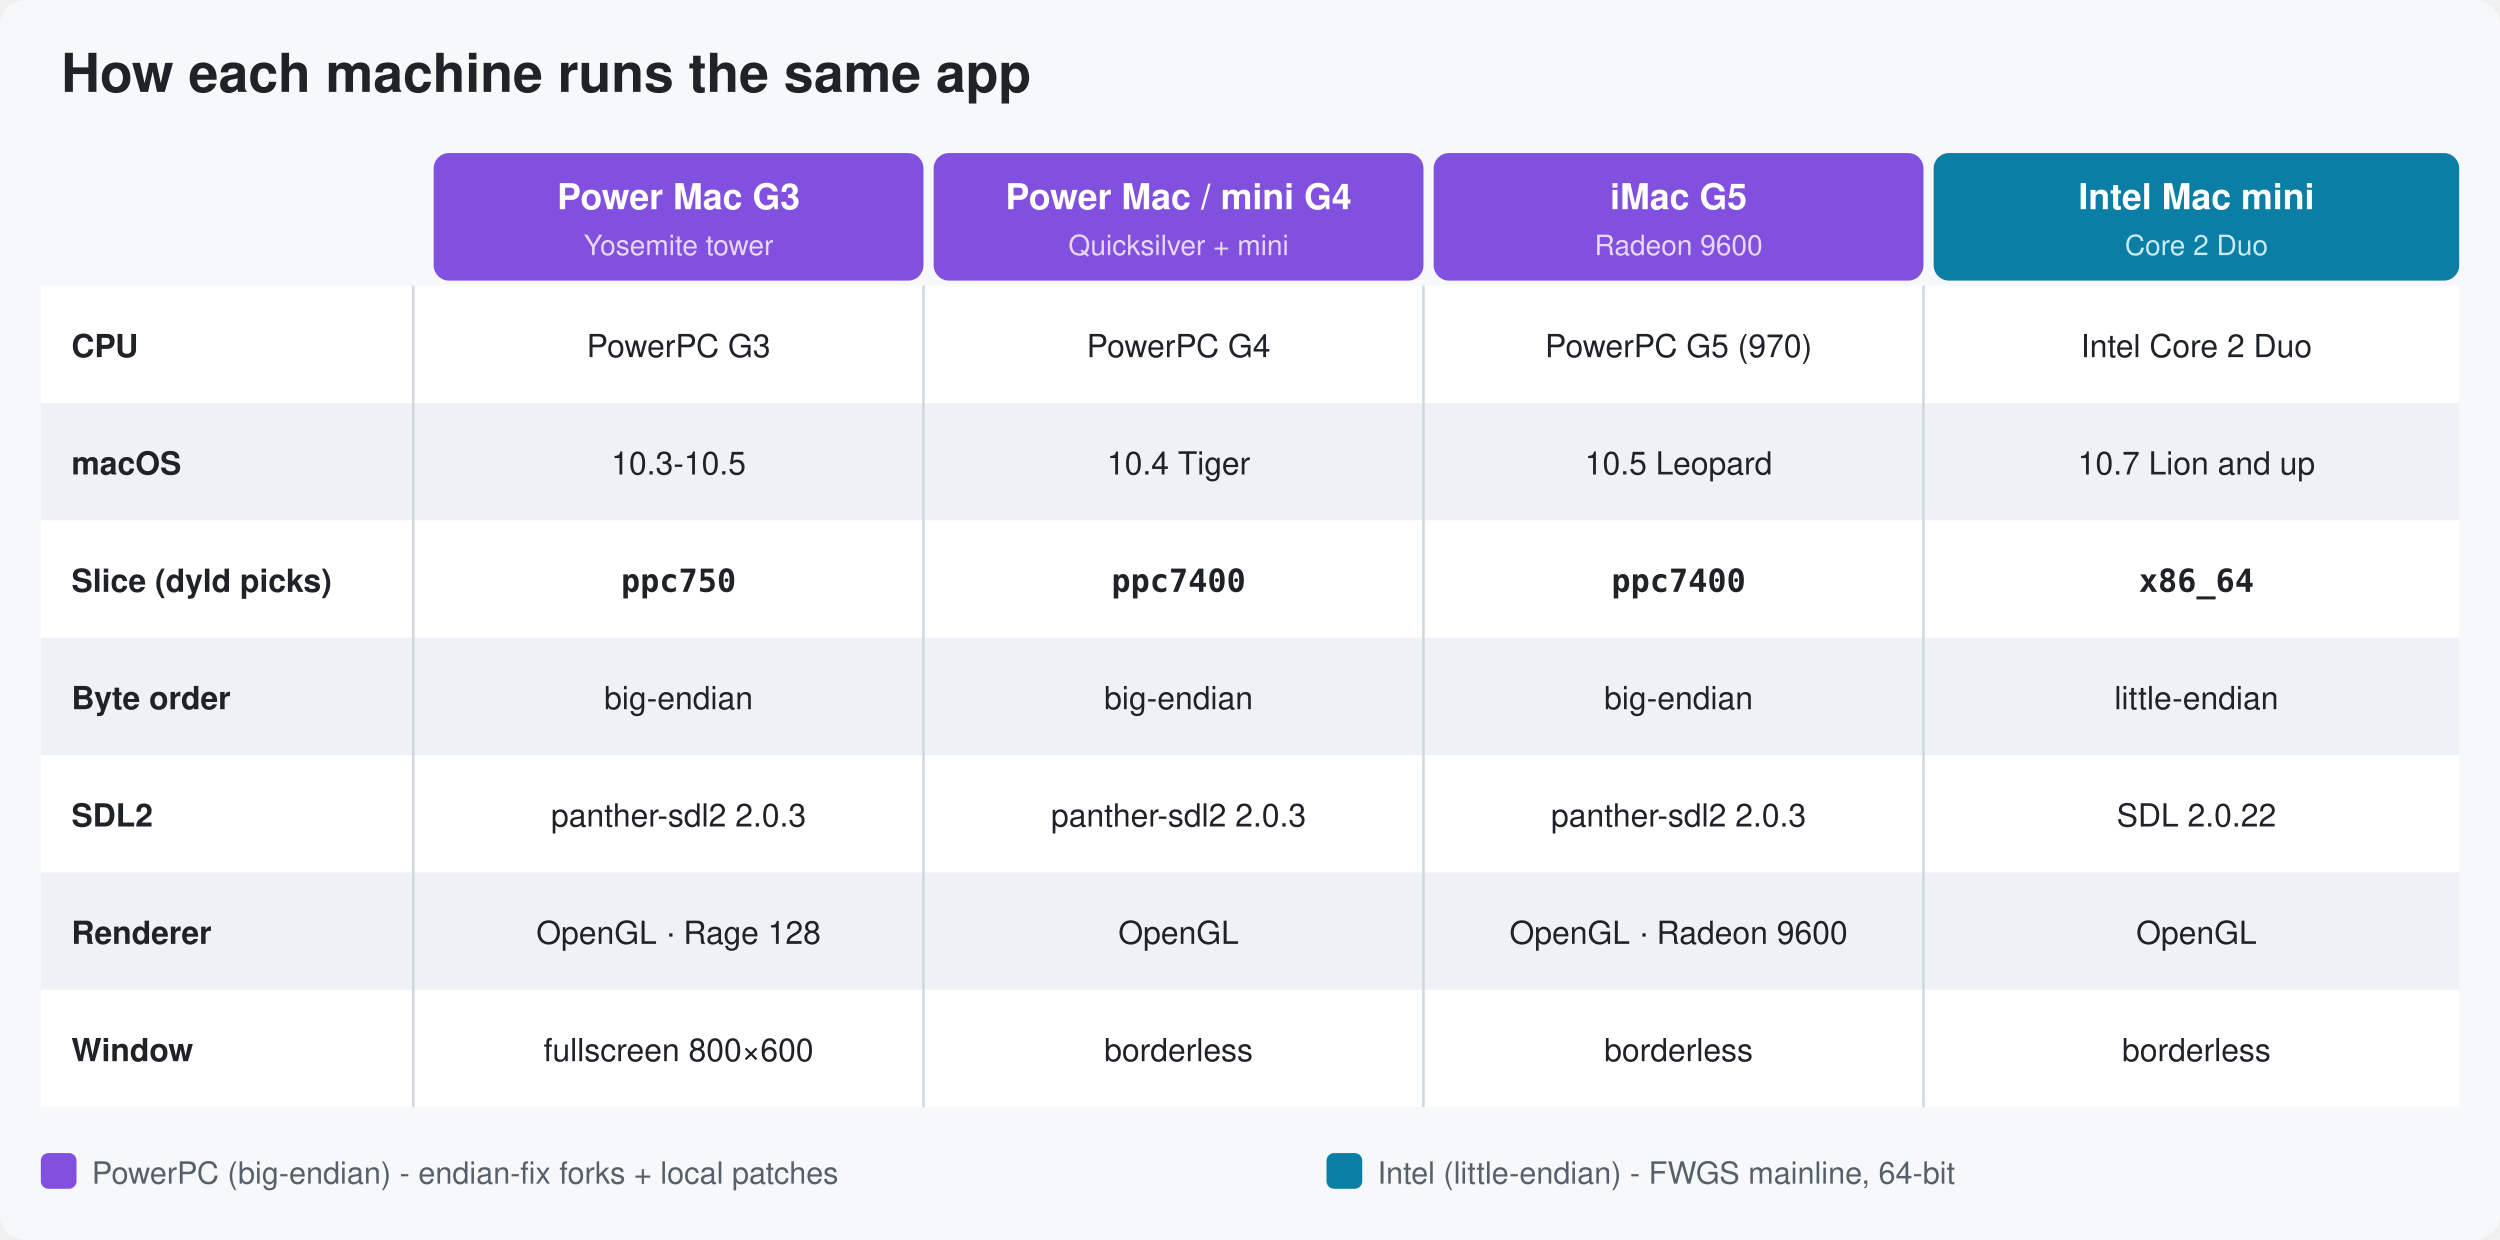
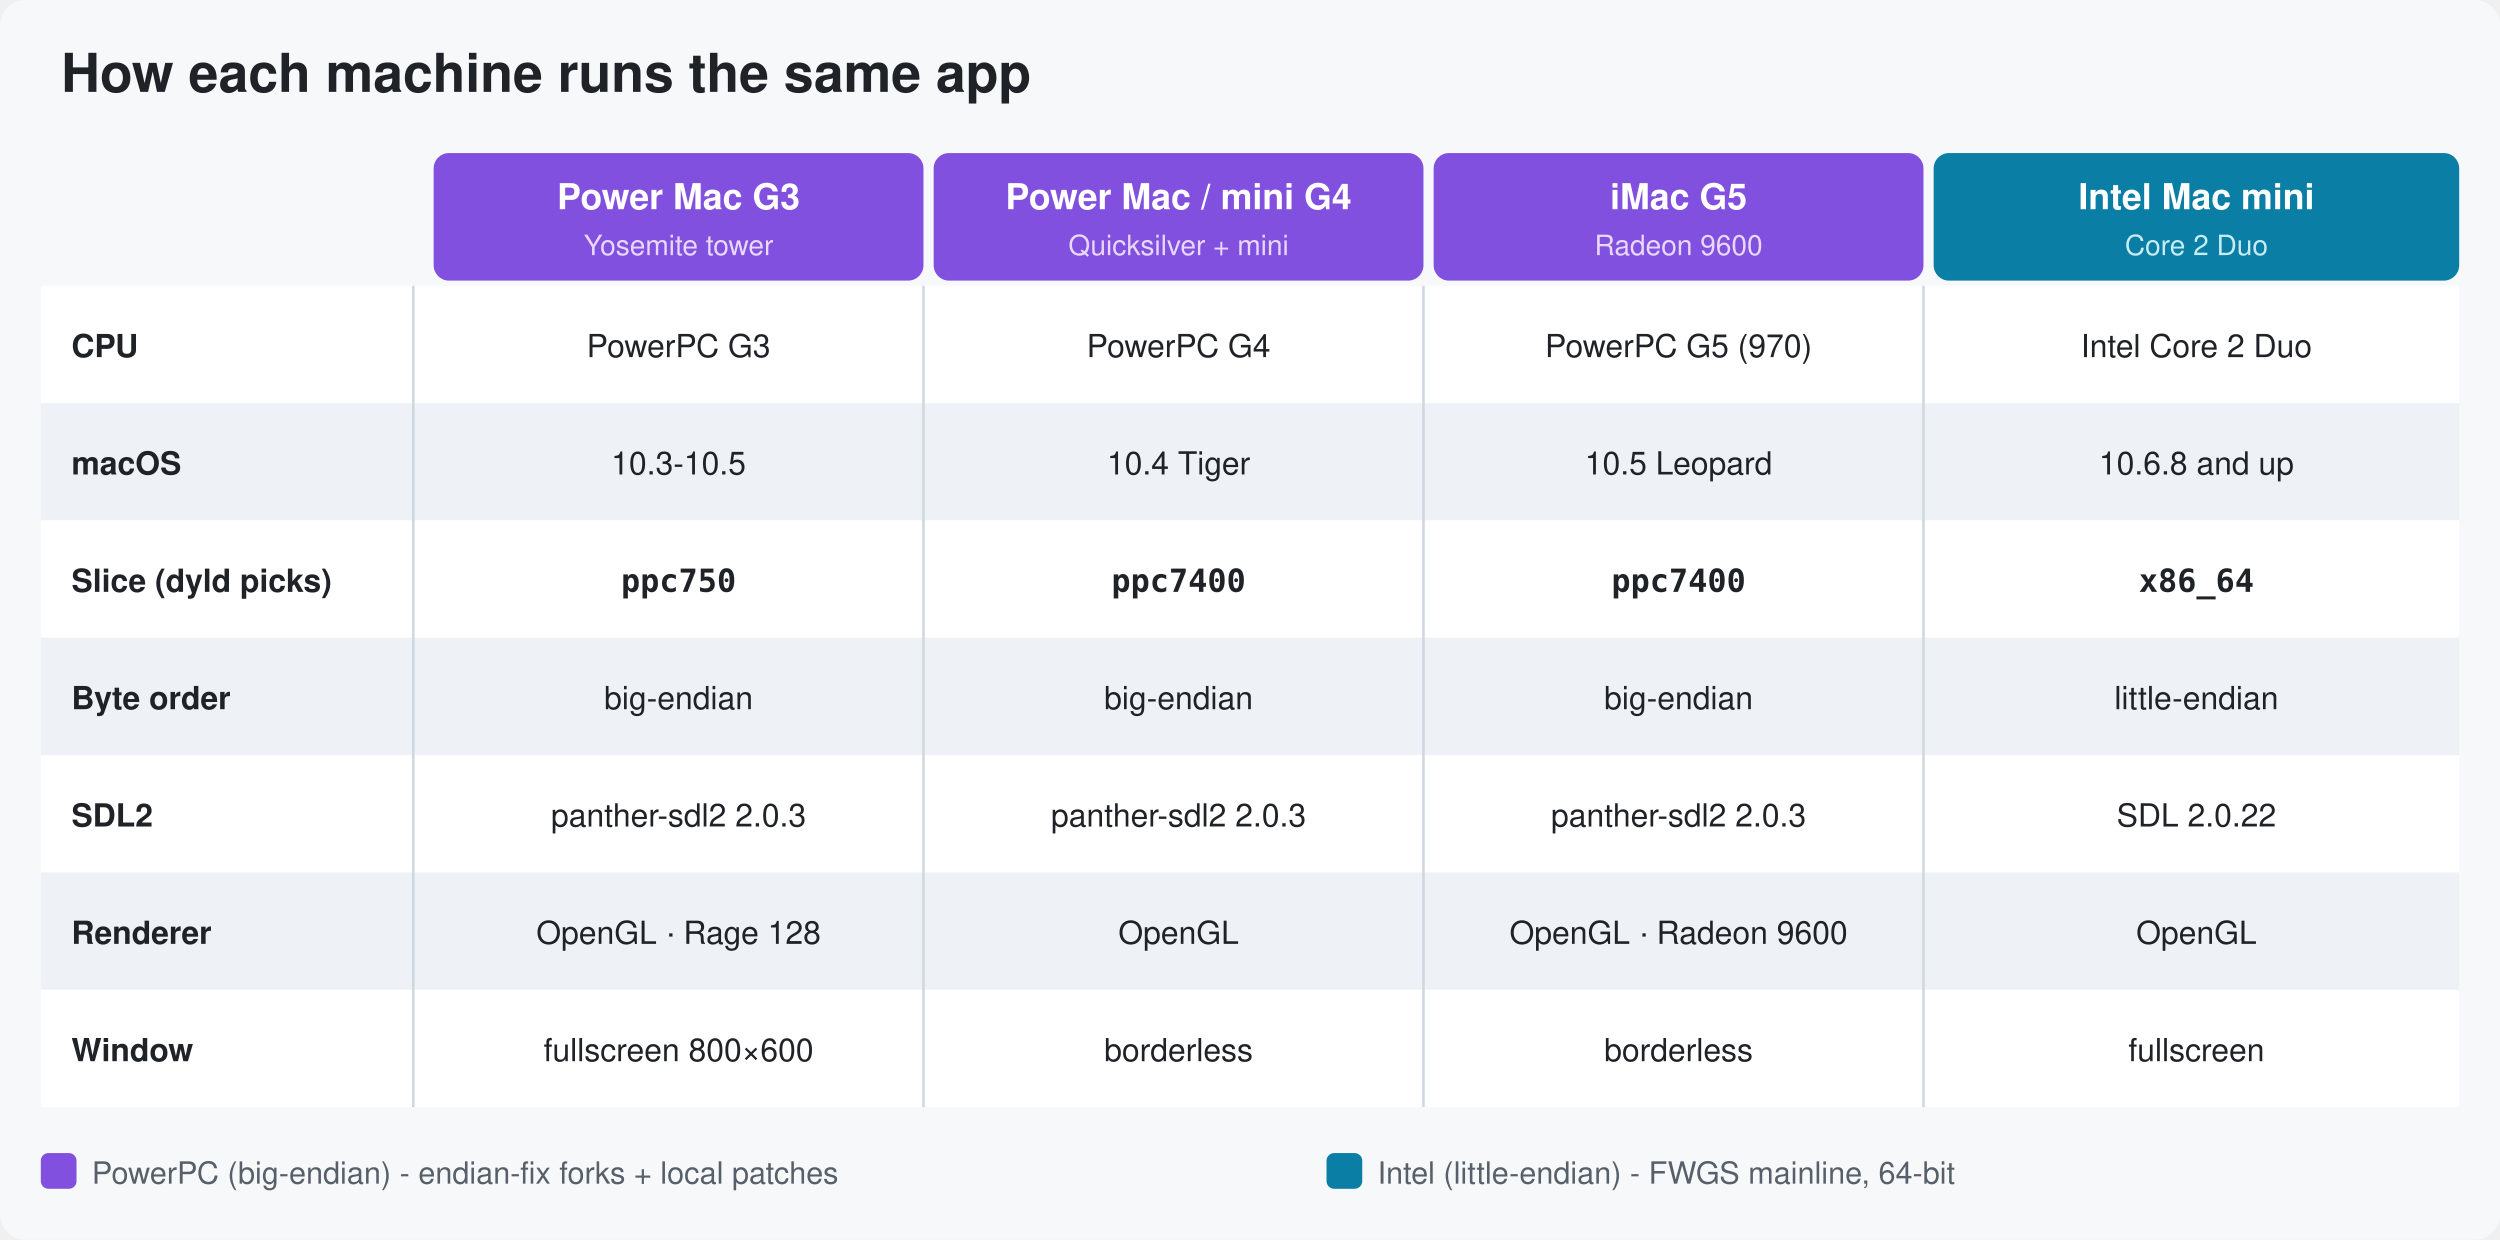
<svg xmlns="http://www.w3.org/2000/svg" viewBox="0 0 980 486" font-family="-apple-system, BlinkMacSystemFont, 'Segoe UI', Helvetica, Arial, sans-serif">
  <rect x="0" y="0" width="980" height="486" rx="10" fill="#f6f8fa" />
  <text x="24" y="36" font-size="21" font-weight="700" fill="#1f2328">How each machine runs the same app</text>
  <g>
    <rect x="16" y="112" width="948" height="46" fill="#ffffff" />
    <rect x="16" y="158" width="948" height="46" fill="#eef2f6" />
    <rect x="16" y="204" width="948" height="46" fill="#ffffff" />
    <rect x="16" y="250" width="948" height="46" fill="#eef2f6" />
    <rect x="16" y="296" width="948" height="46" fill="#ffffff" />
    <rect x="16" y="342" width="948" height="46" fill="#eef2f6" />
    <rect x="16" y="388" width="948" height="46" fill="#ffffff" />
  </g>
  <g>
    <rect x="170" y="60" width="192" height="50" rx="6" fill="#8250df" />
    <rect x="366" y="60" width="192" height="50" rx="6" fill="#8250df" />
    <rect x="562" y="60" width="192" height="50" rx="6" fill="#8250df" />
    <rect x="758" y="60" width="206" height="50" rx="6" fill="#0a7ea4" />
    <g fill="#ffffff" text-anchor="middle">
      <text x="266" y="82" font-size="14" font-weight="700">Power Mac G3</text>
      <text x="266" y="100" font-size="11" fill="#e9d8fd">Yosemite tower</text>
      <text x="462" y="82" font-size="14" font-weight="700">Power Mac / mini G4</text>
      <text x="462" y="100" font-size="11" fill="#e9d8fd">Quicksilver + mini</text>
      <text x="658" y="82" font-size="14" font-weight="700">iMac G5</text>
      <text x="658" y="100" font-size="11" fill="#e9d8fd">Radeon 9600</text>
      <text x="861" y="82" font-size="14" font-weight="700">Intel Mac mini</text>
      <text x="861" y="100" font-size="11" fill="#c7ecf5">Core 2 Duo</text>
    </g>
  </g>
  <g font-size="12.5" font-weight="700" fill="#1f2328">
    <text x="28" y="140">CPU</text>
    <text x="28" y="186">macOS</text>
    <text x="28" y="232">Slice (dyld picks)</text>
    <text x="28" y="278">Byte order</text>
    <text x="28" y="324">SDL2</text>
    <text x="28" y="370">Renderer</text>
    <text x="28" y="416">Window</text>
  </g>
  <g font-size="12.5" fill="#1f2328" text-anchor="middle">
    <text x="266" y="140">PowerPC G3</text>
    <text x="462" y="140">PowerPC G4</text>
    <text x="658" y="140">PowerPC G5 (970)</text>
    <text x="861" y="140">Intel Core 2 Duo</text>
    <text x="266" y="186">10.3-10.5</text>
    <text x="462" y="186">10.4 Tiger</text>
    <text x="658" y="186">10.5 Leopard</text>
-     <text x="861" y="186">10.7 Lion and up</text>
+     <text x="861" y="186">10.6.8 and up</text>
    <text x="266" y="232" font-family="ui-monospace, Menlo, monospace" font-weight="700">ppc750</text>
    <text x="462" y="232" font-family="ui-monospace, Menlo, monospace" font-weight="700">ppc7400</text>
    <text x="658" y="232" font-family="ui-monospace, Menlo, monospace" font-weight="700">ppc7400</text>
    <text x="861" y="232" font-family="ui-monospace, Menlo, monospace" font-weight="700">x86_64</text>
    <text x="266" y="278">big-endian</text>
    <text x="462" y="278">big-endian</text>
    <text x="658" y="278">big-endian</text>
    <text x="861" y="278">little-endian</text>
    <text x="266" y="324">panther-sdl2 2.0.3</text>
    <text x="462" y="324">panther-sdl2 2.0.3</text>
    <text x="658" y="324">panther-sdl2 2.0.3</text>
    <text x="861" y="324">SDL 2.0.22</text>
    <text x="266" y="370">OpenGL · Rage 128</text>
    <text x="462" y="370">OpenGL</text>
    <text x="658" y="370">OpenGL · Radeon 9600</text>
    <text x="861" y="370">OpenGL</text>
    <text x="266" y="416">fullscreen 800×600</text>
    <text x="462" y="416">borderless</text>
    <text x="658" y="416">borderless</text>
-     <text x="861" y="416">borderless</text>
+     <text x="861" y="416">fullscreen</text>
  </g>
  <g stroke="#d0d7de" stroke-width="1">
    <line x1="162" y1="112" x2="162" y2="434" />
    <line x1="362" y1="112" x2="362" y2="434" />
    <line x1="558" y1="112" x2="558" y2="434" />
    <line x1="754" y1="112" x2="754" y2="434" />
  </g>
  <g>
    <rect x="16" y="452" width="14" height="14" rx="3" fill="#8250df" />
    <text x="36" y="464" font-size="12" fill="#57606a">PowerPC (big-endian) - endian-fix forks + local patches</text>
    <rect x="520" y="452" width="14" height="14" rx="3" fill="#0a7ea4" />
    <text x="540" y="464" font-size="12" fill="#57606a">Intel (little-endian) - FWGS mainline, 64-bit</text>
  </g>
</svg>
